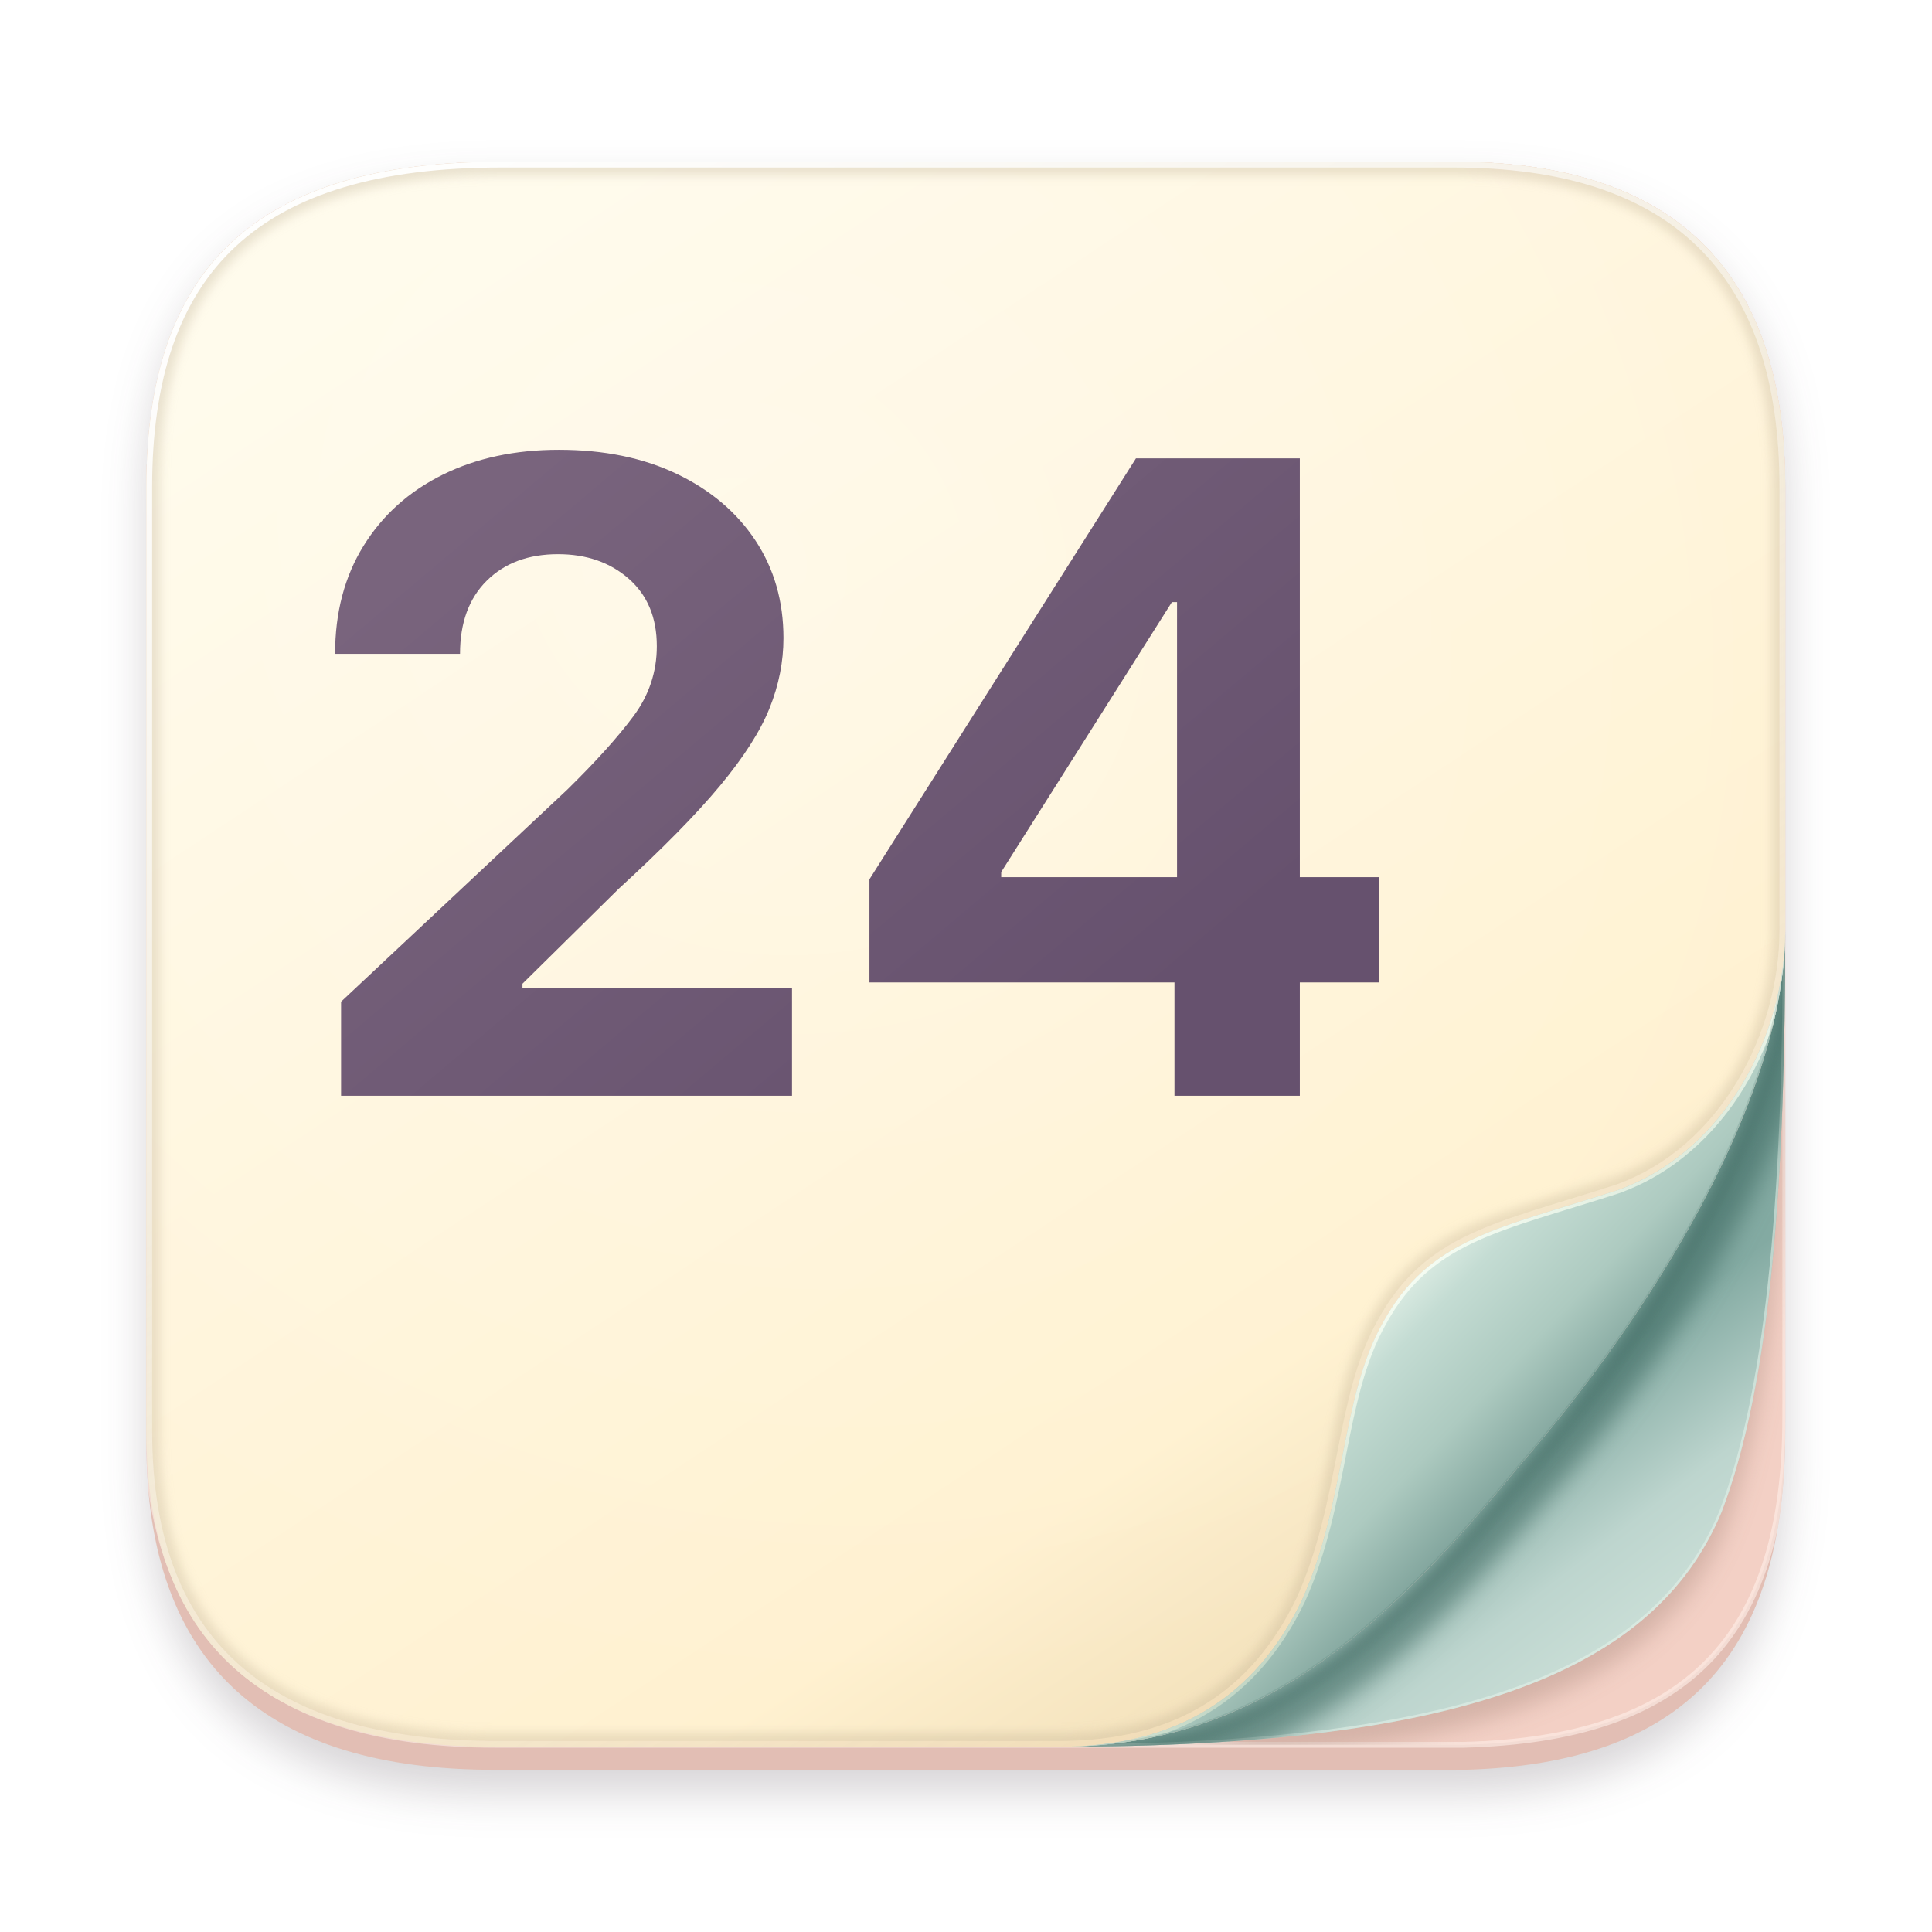
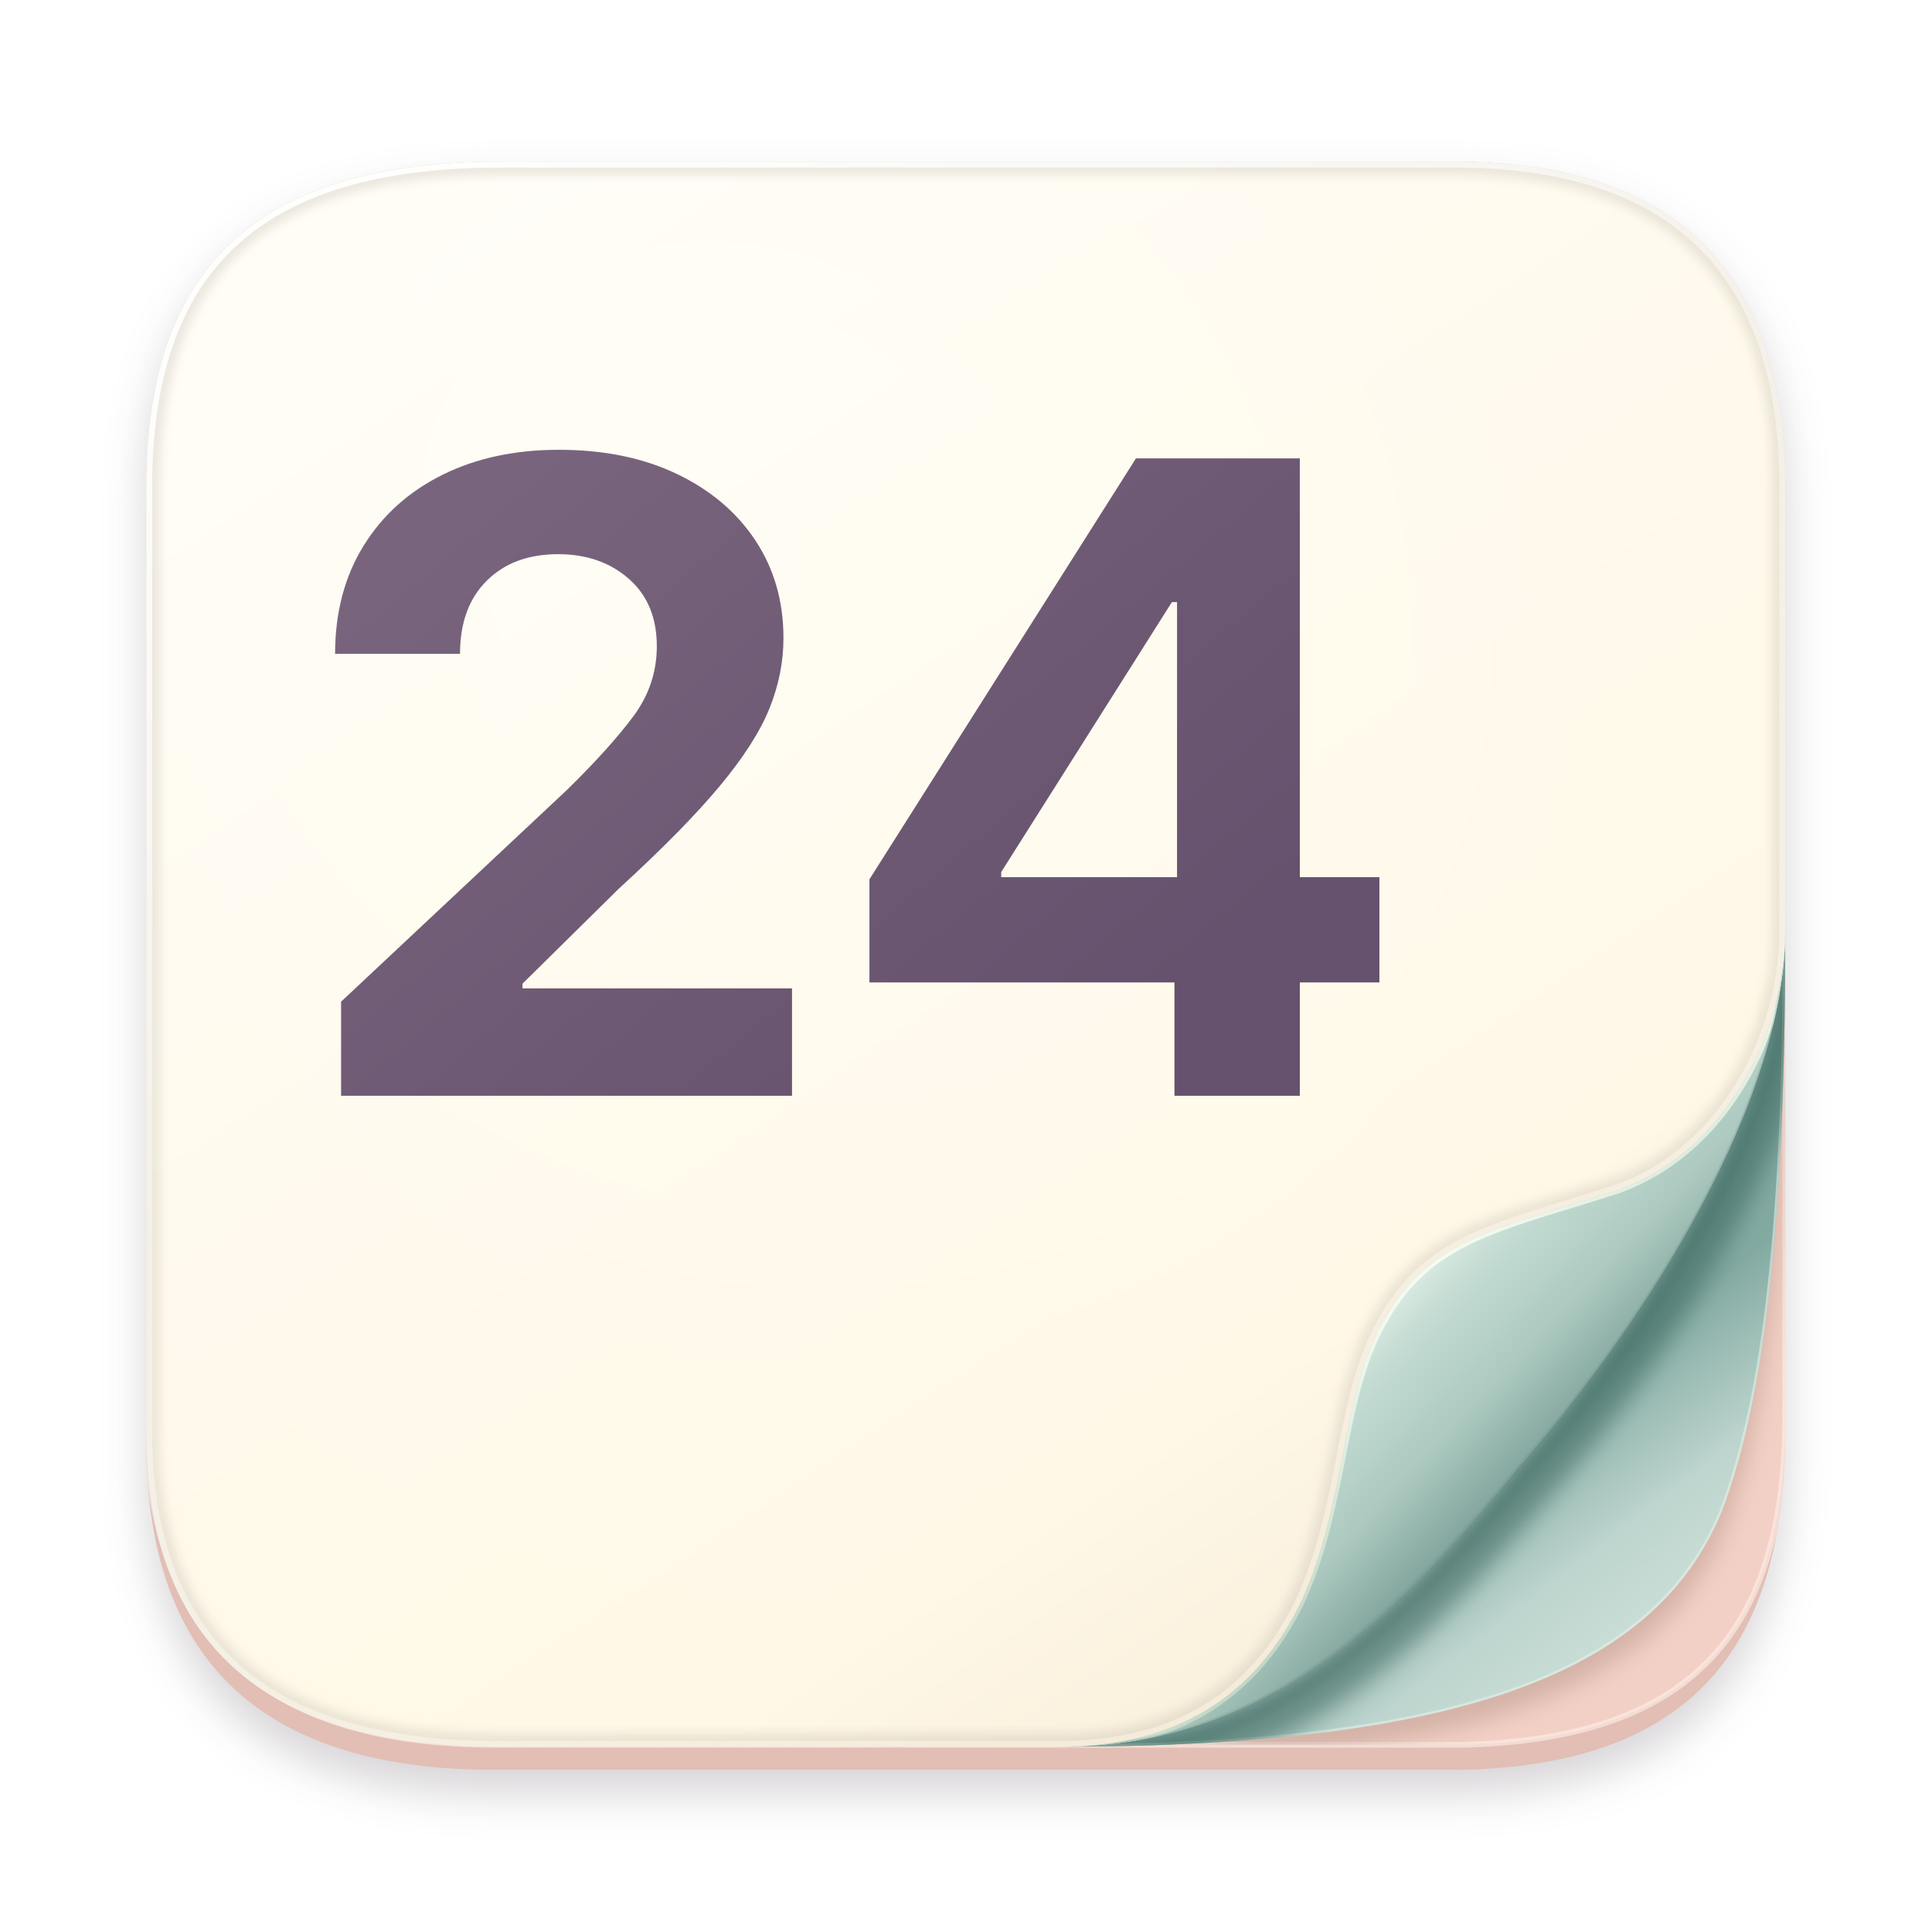
<svg xmlns="http://www.w3.org/2000/svg" width="1024" height="1024" viewBox="0 0 1024 1024" fill="none" role="img" aria-labelledby="solunivo-number-24-title solunivo-number-24-description">
  <defs>
    <linearGradient id="solunivo-number-24-base-color" x1="160" y1="0" x2="890" y2="0" gradientUnits="userSpaceOnUse">
      <stop offset="0" stop-color="#F3D0C5" />
      <stop offset="1" stop-color="#F3D0C5" />
    </linearGradient>
    <path id="solunivo-number-24-body" d="M260 84H755C868 84 927 139 927 253V743C927 859 875 916 760 919H257C139 919 76 865 76 749V253C76 139 133 84 260 84Z" />
    <path id="solunivo-number-24-peach-face" d="M260 84H755C868 84 927 139 927 253V736C927 851 875 903 760 906H257C139 906 76 852 76 736V253C76 139 133 84 260 84Z" />
    <path id="solunivo-number-24-mint-sheet" d="M927 483C927 611 920 717 894 785C860 867 762 907 550 907C650 907 716 850 789 761C858 682 927 570 927 483Z" />
    <path id="solunivo-number-24-cream-face" d="M260 84H755C868 84 927 139 927 253V483C927 537 896 598 840 618C778 638 742 643 718 687C696 726 699 780 676 831C652 881 611 907 550 907H258C143 907 76 858 76 743V253C76 139 133 84 260 84Z" />
    <path id="solunivo-number-24-curl-flap" d="M927 483C927 537 896 598 840 618C778 638 742 643 718 687C696 726 699 780 676 831C652 881 611 907 550 907C650 907 716 850 789 761C858 682 927 570 927 483Z" />
    <path id="solunivo-number-24-crease" d="M927 483C927 537 896 598 840 618C778 638 742 643 718 687C696 726 699 780 676 831C652 881 611 907 550 907" />
    <path id="solunivo-number-24-free-edge" d="M927 483C927 570 858 682 789 761C716 850 650 907 550 907" />
    <clipPath id="solunivo-number-24-body-clip">
      <use href="#solunivo-number-24-body" />
    </clipPath>
    <clipPath id="solunivo-number-24-peach-clip">
      <use href="#solunivo-number-24-peach-face" />
    </clipPath>
    <clipPath id="solunivo-number-24-mint-clip">
      <use href="#solunivo-number-24-mint-sheet" />
    </clipPath>
    <clipPath id="solunivo-number-24-cream-clip">
      <use href="#solunivo-number-24-cream-face" />
    </clipPath>
    <clipPath id="solunivo-number-24-flap-clip">
      <use href="#solunivo-number-24-curl-flap" />
    </clipPath>
    <linearGradient id="solunivo-number-24-mint" x1="785" y1="746" x2="875" y2="863" gradientUnits="userSpaceOnUse">
      <stop stop-color="#83AAA2" />
      <stop offset=".5" stop-color="#BDD5CE" />
      <stop offset="1" stop-color="#D1E3DB" />
    </linearGradient>
    <linearGradient id="solunivo-number-24-mint-fold" x1="711" y1="676" x2="813" y2="773" gradientUnits="userSpaceOnUse">
      <stop stop-color="#E2F0E7" />
      <stop offset=".2" stop-color="#C4DCD3" />
      <stop offset=".54" stop-color="#ADCAC0" />
      <stop offset=".83" stop-color="#84A79F" />
      <stop offset="1" stop-color="#73968C" />
    </linearGradient>
    <linearGradient id="solunivo-number-24-cream" x1="223" y1="122" x2="727" y2="886" gradientUnits="userSpaceOnUse">
-       <stop stop-color="#FFFAE9" />
-       <stop offset=".43" stop-color="#FFF5DC" />
-       <stop offset=".8" stop-color="#FFF1D0" />
-       <stop offset="1" stop-color="#EFDCB4" />
+       <stop stop-color="#FFFDF5" />
+       <stop offset=".43" stop-color="#FFFAEC" />
+       <stop offset=".8" stop-color="#FFF8E6" />
+       <stop offset="1" stop-color="#F7EDDA" />
    </linearGradient>
    <radialGradient id="solunivo-number-24-cream-glow" cx="0" cy="0" r="1" gradientTransform="translate(386 288) rotate(41) scale(644 572)" gradientUnits="userSpaceOnUse">
      <stop stop-color="#FFFFFF" stop-opacity=".23" />
      <stop offset="1" stop-color="#FFFFFF" stop-opacity="0" />
    </radialGradient>
    <linearGradient id="solunivo-number-24-date-ink" x1="269" y1="243" x2="544" y2="569" gradientUnits="userSpaceOnUse">
      <stop stop-color="#79647D" />
      <stop offset="1" stop-color="#66516E" />
    </linearGradient>
    <linearGradient id="solunivo-number-24-rim" x1="246" y1="93" x2="660" y2="895" gradientUnits="userSpaceOnUse">
      <stop stop-color="#FFFFFF" stop-opacity=".95" />
      <stop offset=".45" stop-color="#FFFFFF" stop-opacity=".42" />
-       <stop offset="1" stop-color="#F7E1BA" stop-opacity=".72" />
+       <stop offset="1" stop-color="#FAF0DE" stop-opacity=".72" />
    </linearGradient>
    <linearGradient id="solunivo-number-24-lip" x1="713" y1="675" x2="799" y2="775" gradientUnits="userSpaceOnUse">
      <stop stop-color="#F8FFF5" stop-opacity=".95" />
      <stop offset="1" stop-color="#D1E0C8" stop-opacity=".55" />
    </linearGradient>
    <filter id="solunivo-number-24-shadow" x="-10%" y="-10%" width="120%" height="130%" color-interpolation-filters="sRGB">
      <feGaussianBlur stdDeviation="11" />
    </filter>
    <filter id="solunivo-number-24-sheet-shadow" x="-20%" y="-20%" width="140%" height="140%" color-interpolation-filters="sRGB">
      <feGaussianBlur stdDeviation="6" />
    </filter>
    <filter id="solunivo-number-24-soft-edge" x="-20%" y="-20%" width="140%" height="140%" color-interpolation-filters="sRGB">
      <feGaussianBlur stdDeviation="2.5" />
    </filter>
  </defs>
  <g id="solunivo-number-24-artwork" transform="scale(1.02073)">
    <use href="#solunivo-number-24-body" transform="translate(0 12)" fill="#372A36" opacity=".2" filter="url(#solunivo-number-24-shadow)" />
    <g id="solunivo-number-24-bottom-page">
      <use href="#solunivo-number-24-body" fill="url(#solunivo-number-24-base-color)" />
      <use href="#solunivo-number-24-body" fill="#715246" opacity=".14" />
      <use href="#solunivo-number-24-peach-face" fill="url(#solunivo-number-24-base-color)" />
      <use href="#solunivo-number-24-peach-face" stroke="#FFF0E9" stroke-opacity=".6" stroke-width="3" clip-path="url(#solunivo-number-24-body-clip)" />
      <g clip-path="url(#solunivo-number-24-peach-clip)">
        <use href="#solunivo-number-24-mint-sheet" transform="translate(1 10)" fill="#715246" opacity=".24" filter="url(#solunivo-number-24-sheet-shadow)" />
      </g>
    </g>
    <g id="solunivo-number-24-revealed-mint-page">
      <use href="#solunivo-number-24-mint-sheet" fill="url(#solunivo-number-24-mint)" />
      <path d="M927 483C927 611 920 717 894 785C860 867 762 907 550 907" stroke="#E4F1E8" stroke-opacity=".58" stroke-width="2.5" clip-path="url(#solunivo-number-24-mint-clip)" />
      <g clip-path="url(#solunivo-number-24-mint-clip)">
        <use href="#solunivo-number-24-free-edge" transform="translate(7 9)" stroke="#305C55" stroke-opacity=".52" stroke-width="22" filter="url(#solunivo-number-24-sheet-shadow)" />
        <use href="#solunivo-number-24-free-edge" transform="translate(3 4)" stroke="#345D56" stroke-opacity=".28" stroke-width="8" filter="url(#solunivo-number-24-soft-edge)" />
      </g>
    </g>
    <g id="solunivo-number-24-calendar-face">
      <use href="#solunivo-number-24-cream-face" fill="url(#solunivo-number-24-cream)" />
      <use href="#solunivo-number-24-cream-face" fill="url(#solunivo-number-24-cream-glow)" />
      <g clip-path="url(#solunivo-number-24-cream-clip)">
-         <use href="#solunivo-number-24-cream-face" stroke="#B4A385" stroke-opacity=".28" stroke-width="14" filter="url(#solunivo-number-24-soft-edge)" />
+         <use href="#solunivo-number-24-cream-face" stroke="#B7B0A3" stroke-opacity=".28" stroke-width="14" filter="url(#solunivo-number-24-soft-edge)" />
        <use href="#solunivo-number-24-cream-face" stroke="url(#solunivo-number-24-rim)" stroke-width="6" />
      </g>
    </g>
    <g id="solunivo-number-24-curled-underside">
      <use href="#solunivo-number-24-curl-flap" fill="url(#solunivo-number-24-mint-fold)" />
      <use href="#solunivo-number-24-crease" stroke="url(#solunivo-number-24-lip)" stroke-width="3.5" stroke-linecap="round" clip-path="url(#solunivo-number-24-flap-clip)" />
      <use href="#solunivo-number-24-free-edge" stroke="#5A837B" stroke-opacity=".23" stroke-width="1.5" clip-path="url(#solunivo-number-24-flap-clip)" />
    </g>
    <g id="solunivo-number-24-date-24" fill="url(#solunivo-number-24-date-ink)">
      <path id="solunivo-number-24-digit-1" d="M177.110 569.000L177.110 520.128L294.404 410.164Q316.841 388.172 328.948 371.844Q341.055 355.516 341.055 335.523Q341.055 313.308 326.504 300.535Q311.954 287.761 289.739 287.761Q266.636 287.761 252.751 301.534Q238.867 315.307 238.867 339.521L174.000 339.521Q174.000 307.310 188.773 283.429Q203.546 259.548 229.759 246.553Q255.972 233.557 290.183 233.557Q325.283 233.557 351.496 246.108Q377.709 258.660 392.260 280.652Q406.811 302.645 406.811 331.302Q406.811 349.740 399.591 367.734Q392.371 385.728 373.822 408.054Q355.272 430.380 321.284 461.481L271.301 510.797L271.301 513.241L411.254 513.241L411.254 569.000Z" />
      <path id="solunivo-number-24-digit-2" d="M451.462 510.131L451.462 456.593L589.860 238.000L674.943 238.000L674.943 455.483L716.262 455.483L716.262 510.131L674.943 510.131L674.943 569.000L609.854 569.000L609.854 510.131ZM611.187 455.483L611.187 312.642L608.521 312.642L519.884 452.817L519.884 455.483Z" />
    </g>
  </g>
</svg>
